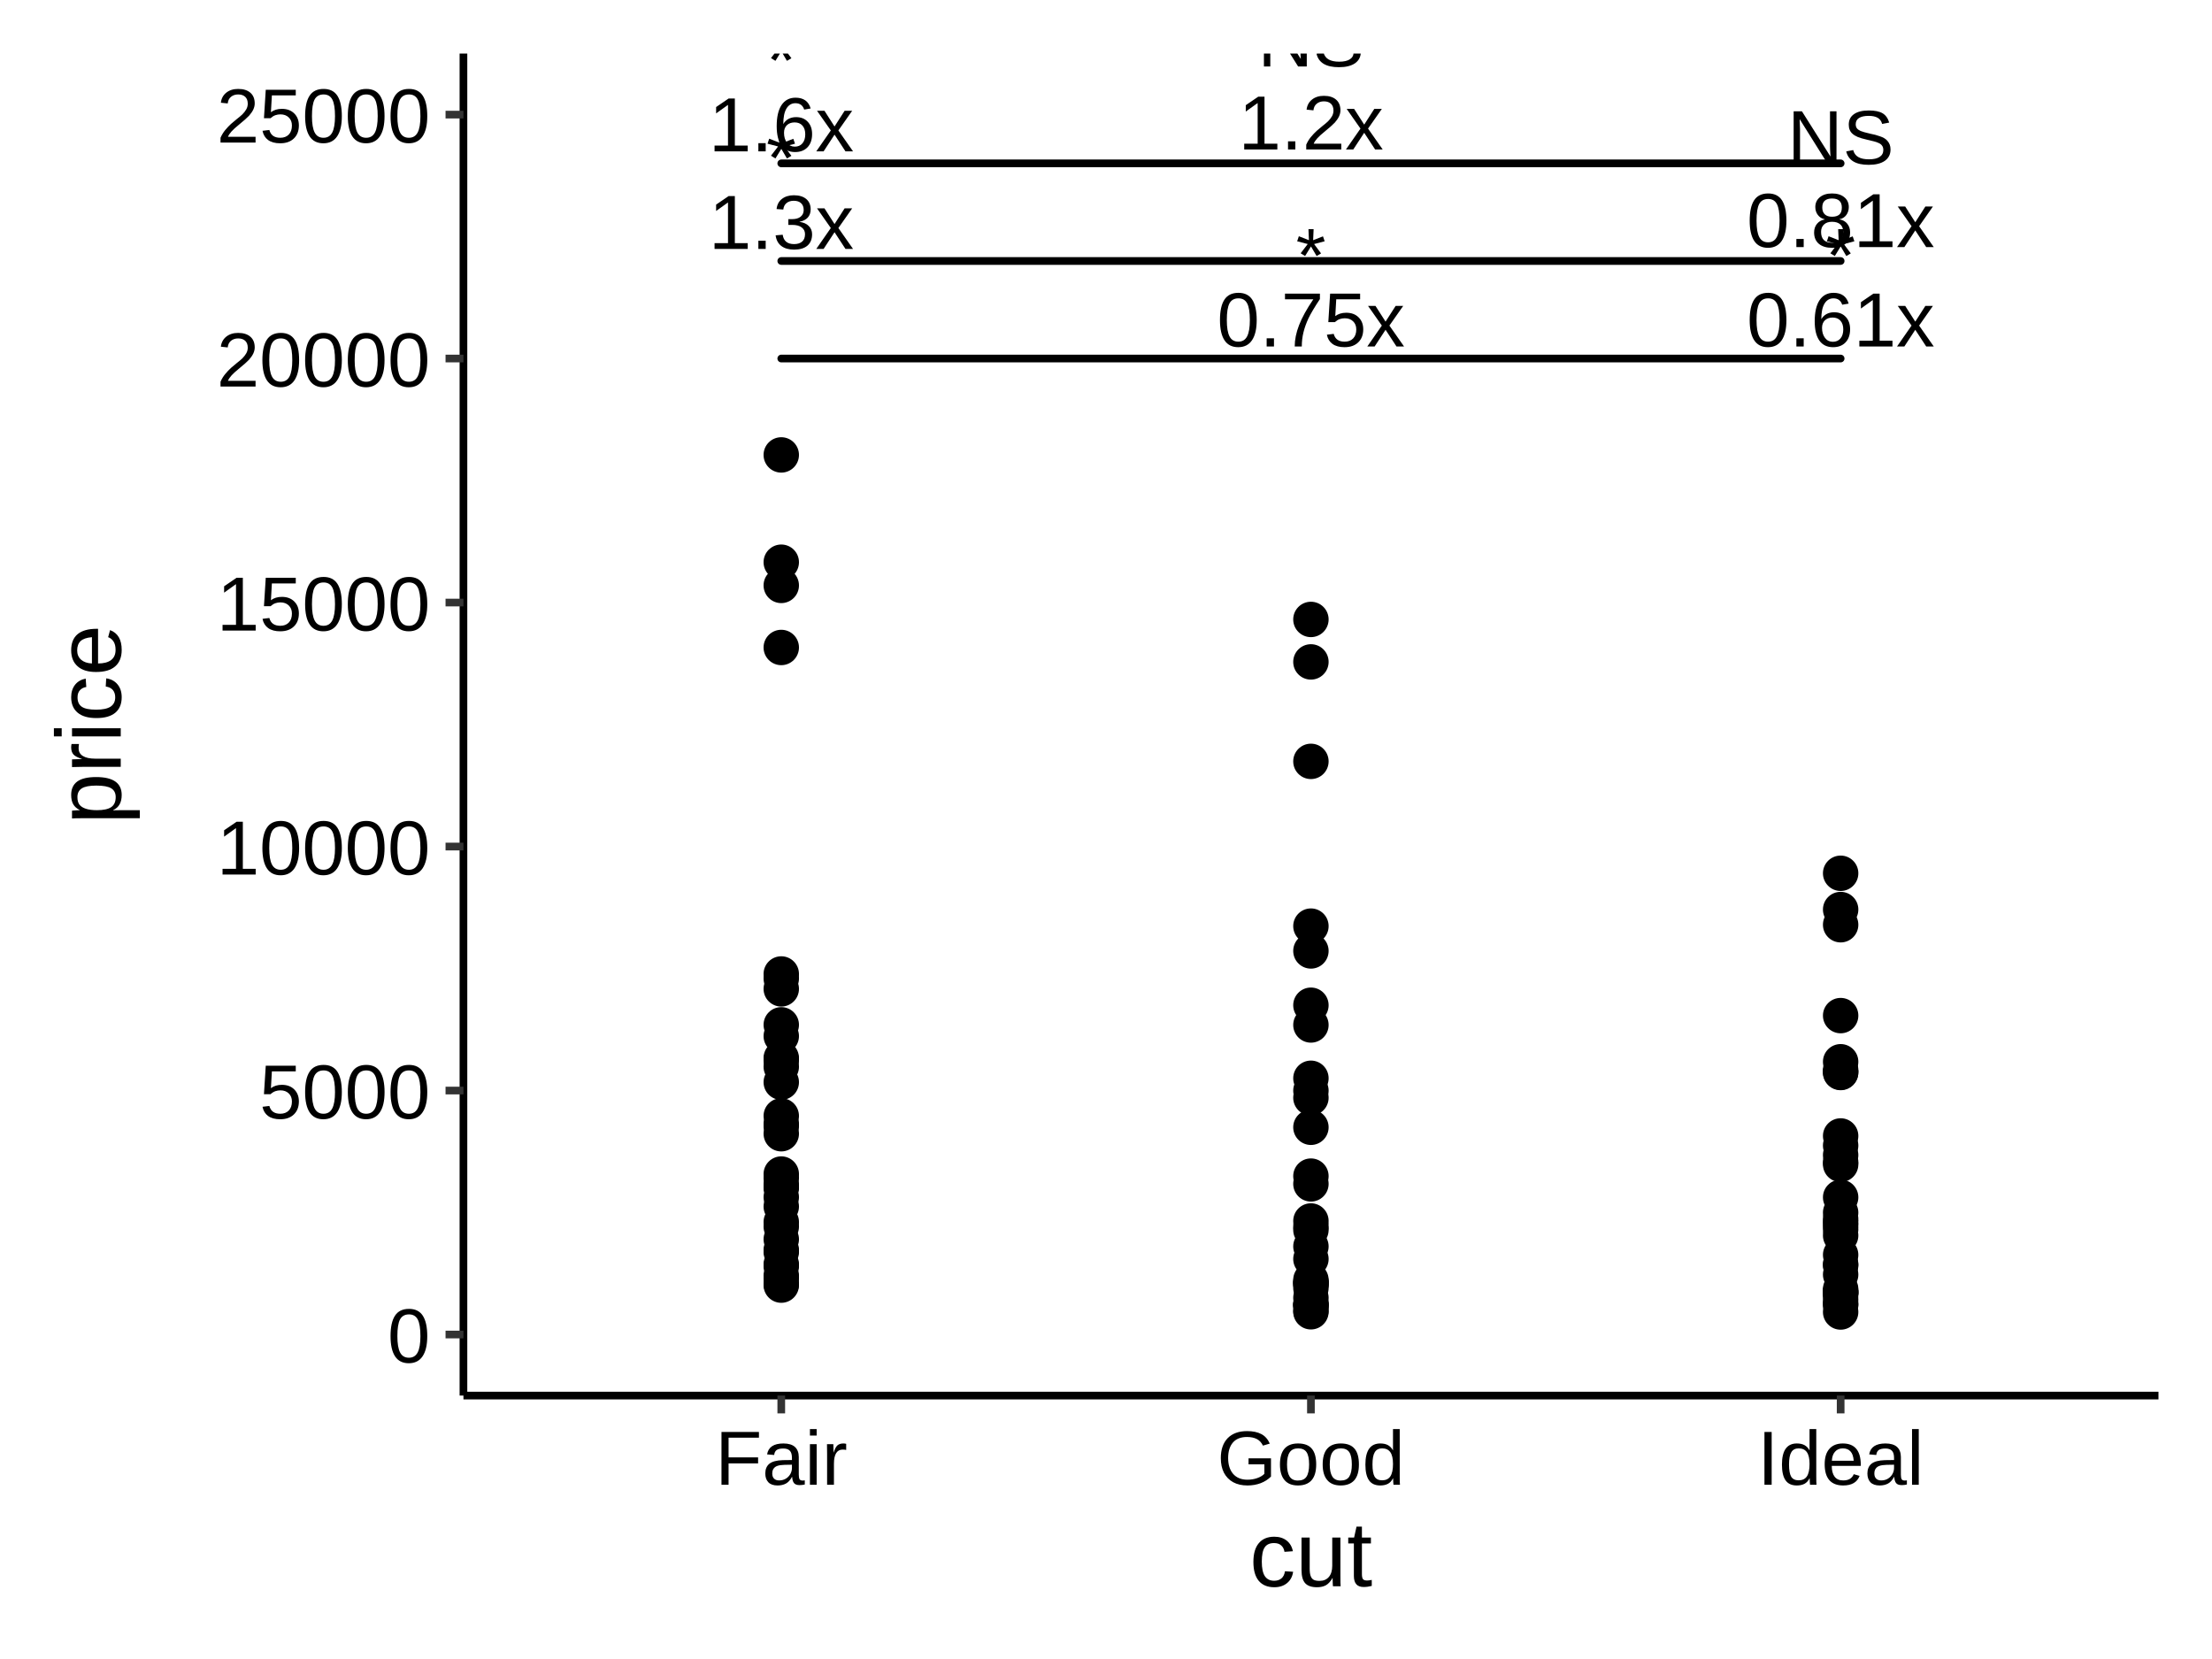
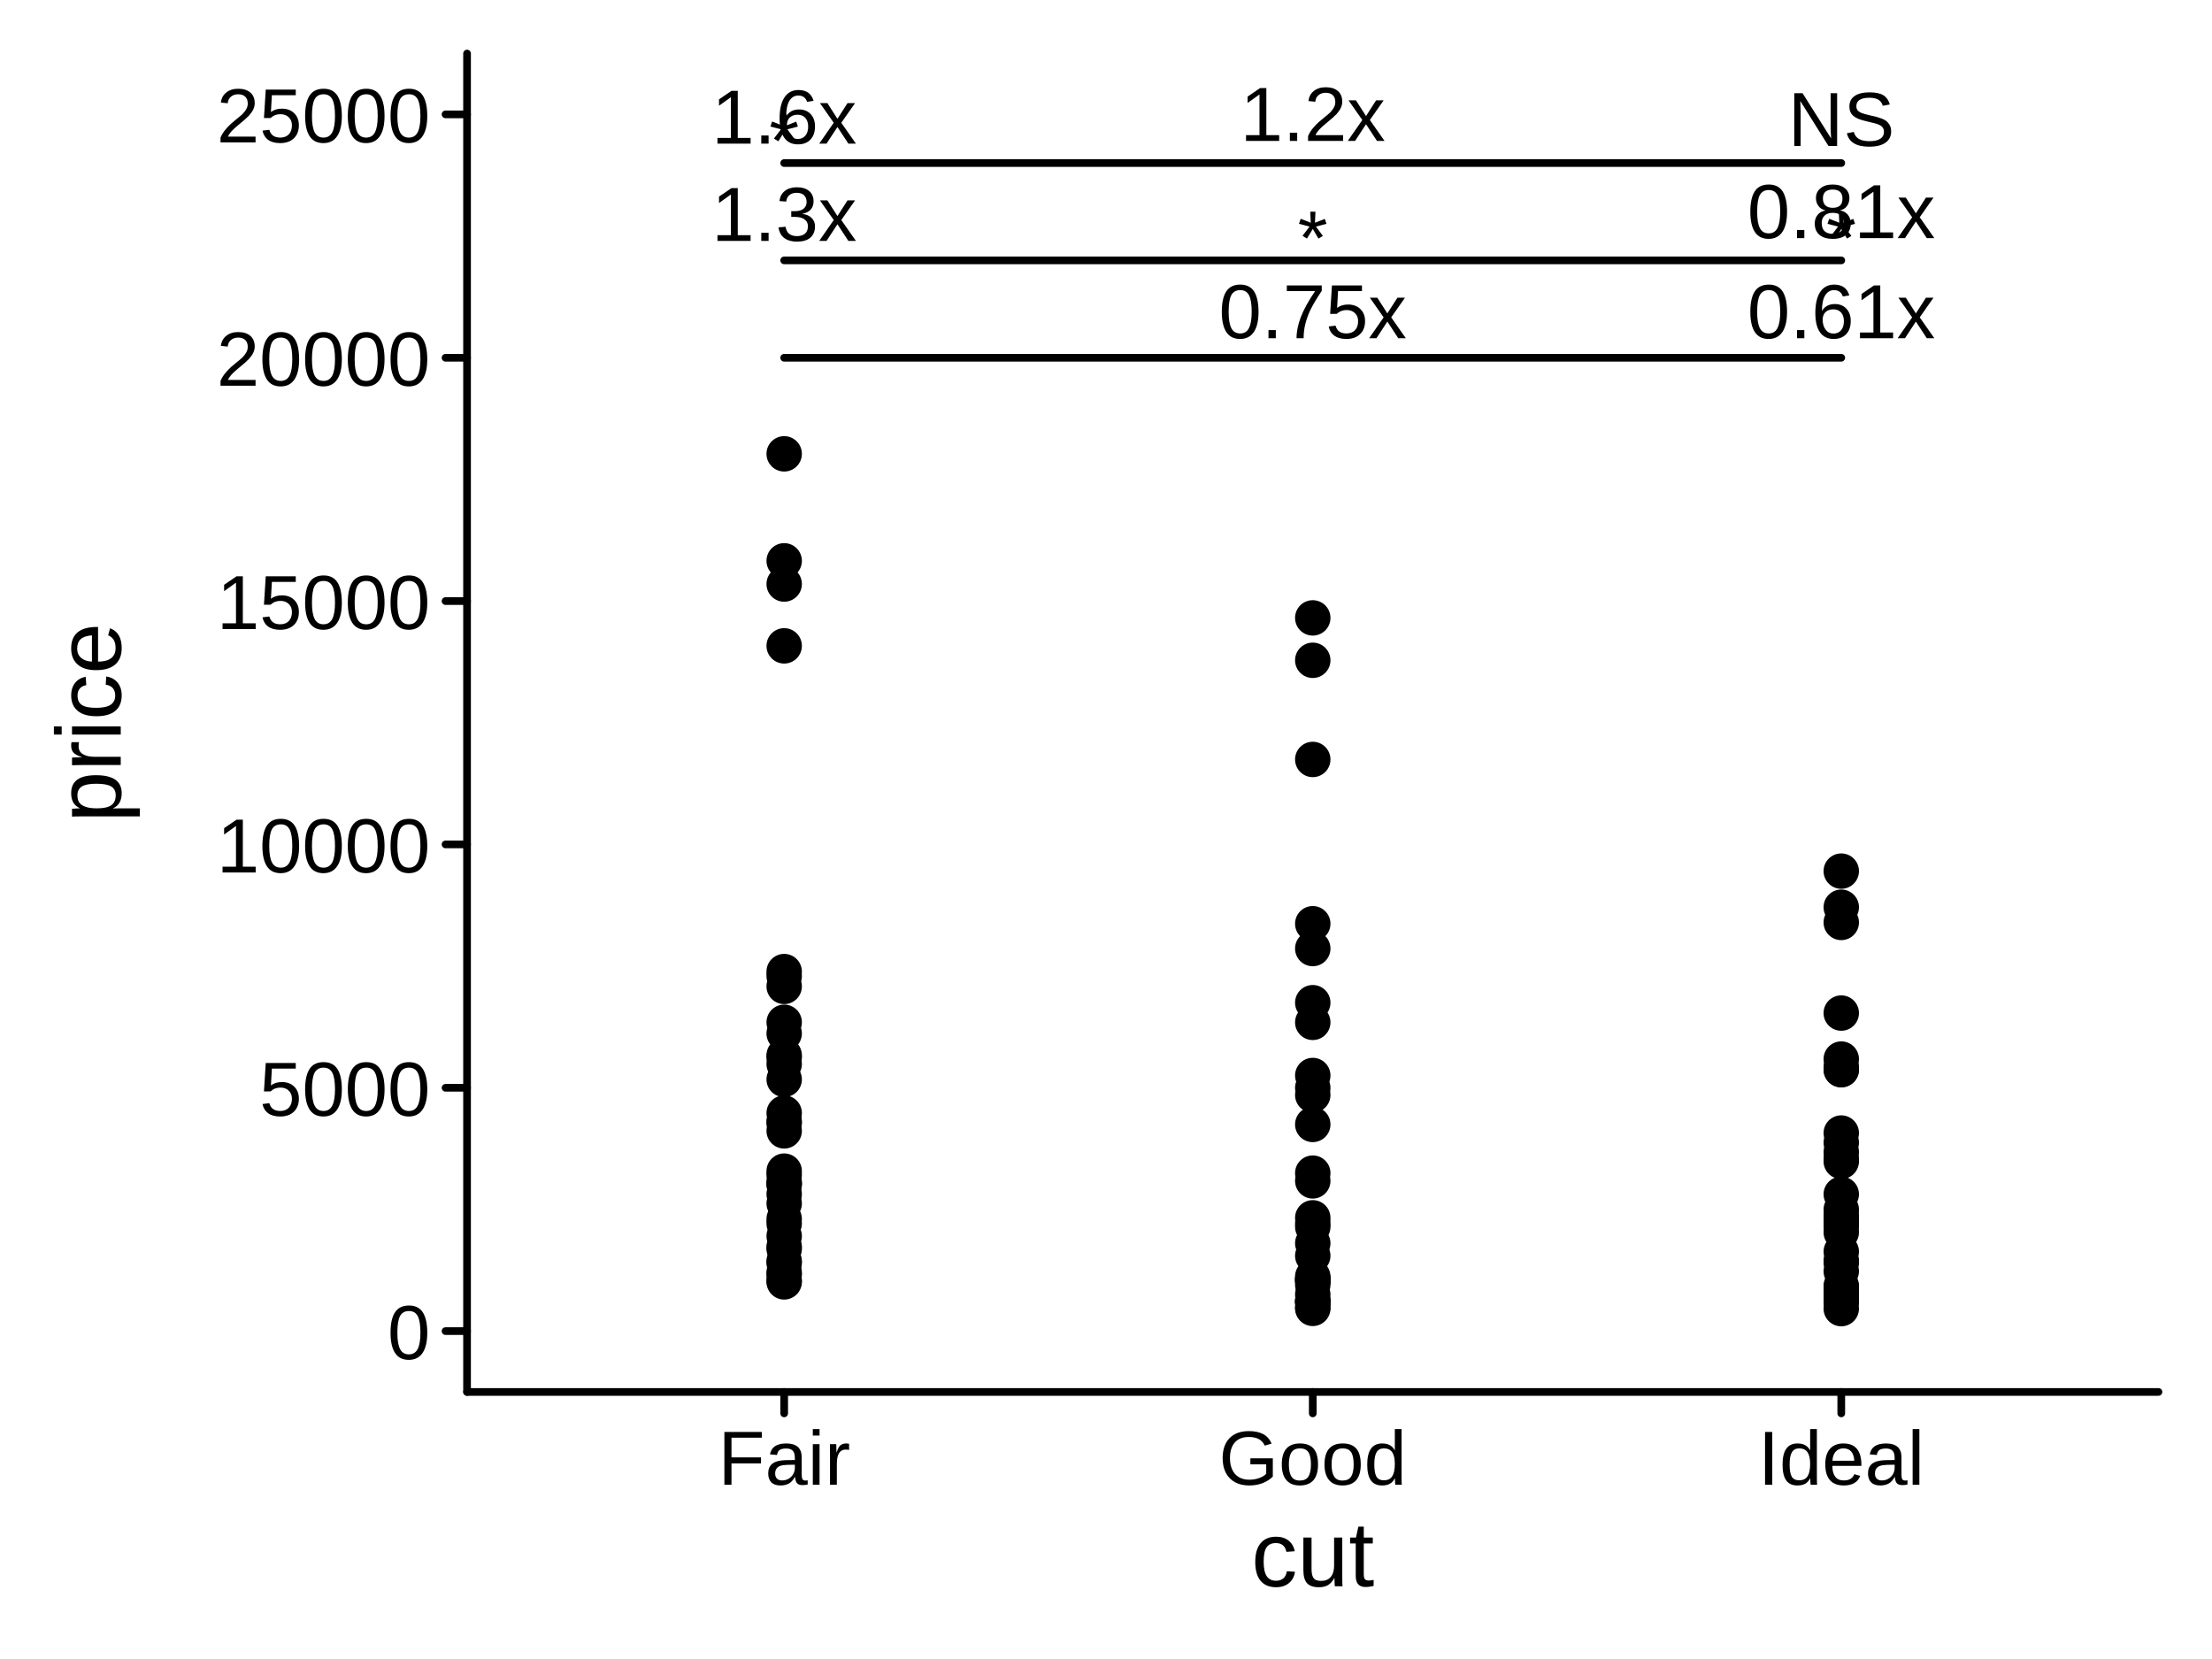
<svg xmlns="http://www.w3.org/2000/svg" class="svglite" width="288.00pt" height="216.00pt" viewBox="0 0 288.00 216.00">
  <defs>
    <style type="text/css">
    .svglite line, .svglite polyline, .svglite polygon, .svglite path, .svglite rect, .svglite circle {
      fill: none;
      stroke: #000000;
      stroke-linecap: round;
      stroke-linejoin: round;
      stroke-miterlimit: 10.00;
    }
    .svglite text {
      white-space: pre;
    }
  </style>
  </defs>
  <rect width="100%" height="100%" style="stroke: none; fill: none;" />
  <defs>
    <clipPath id="cpMC4wMHwyODguMDB8MC4wMHwyMTYuMDA=">
      <rect x="0.00" y="0.00" width="288.00" height="216.00" />
    </clipPath>
  </defs>
  <g clip-path="url(#cpMC4wMHwyODguMDB8MC4wMHwyMTYuMDA=)">
</g>
  <defs>
-     <clipPath id="cpNjAuMzR8MjgxLjAzfDYuOTd8MTgxLjcw">
-       <rect x="60.34" y="6.97" width="220.69" height="174.72" />
+     <clipPath id="cpNjAuODF8MjgxLjAzfDYuOTd8MTgxLjIz">
+       <rect x="60.81" y="6.97" width="220.22" height="174.26" />
    </clipPath>
  </defs>
-   <g clip-path="url(#cpNjAuMzR8MjgxLjAzfDYuOTd8MTgxLjcw)">
-     <circle cx="101.72" cy="154.52" r="1.95" style="stroke-width: 0.71; fill: #000000;" />
-     <circle cx="170.68" cy="99.13" r="1.95" style="stroke-width: 0.71; fill: #000000;" />
-     <circle cx="239.65" cy="160.86" r="1.95" style="stroke-width: 0.71; fill: #000000;" />
-     <circle cx="239.65" cy="113.70" r="1.95" style="stroke-width: 0.71; fill: #000000;" />
-     <circle cx="239.65" cy="157.88" r="1.95" style="stroke-width: 0.71; fill: #000000;" />
-     <circle cx="101.72" cy="84.30" r="1.95" style="stroke-width: 0.71; fill: #000000;" />
-     <circle cx="170.68" cy="168.98" r="1.95" style="stroke-width: 0.71; fill: #000000;" />
-     <circle cx="170.68" cy="167.22" r="1.95" style="stroke-width: 0.71; fill: #000000;" />
-     <circle cx="239.65" cy="138.24" r="1.95" style="stroke-width: 0.71; fill: #000000;" />
-     <circle cx="101.72" cy="163.01" r="1.95" style="stroke-width: 0.71; fill: #000000;" />
-     <circle cx="170.68" cy="123.81" r="1.95" style="stroke-width: 0.71; fill: #000000;" />
-     <circle cx="101.72" cy="153.39" r="1.95" style="stroke-width: 0.71; fill: #000000;" />
-     <circle cx="239.65" cy="163.38" r="1.95" style="stroke-width: 0.71; fill: #000000;" />
-     <circle cx="239.65" cy="168.60" r="1.95" style="stroke-width: 0.71; fill: #000000;" />
-     <circle cx="170.68" cy="169.87" r="1.95" style="stroke-width: 0.71; fill: #000000;" />
-     <circle cx="170.68" cy="170.79" r="1.95" style="stroke-width: 0.71; fill: #000000;" />
-     <circle cx="239.65" cy="159.53" r="1.95" style="stroke-width: 0.71; fill: #000000;" />
-     <circle cx="101.72" cy="167.32" r="1.95" style="stroke-width: 0.71; fill: #000000;" />
-     <circle cx="239.65" cy="160.06" r="1.95" style="stroke-width: 0.71; fill: #000000;" />
-     <circle cx="101.72" cy="154.62" r="1.95" style="stroke-width: 0.71; fill: #000000;" />
-     <circle cx="170.68" cy="166.89" r="1.95" style="stroke-width: 0.71; fill: #000000;" />
-     <circle cx="170.68" cy="153.13" r="1.95" style="stroke-width: 0.71; fill: #000000;" />
-     <circle cx="101.72" cy="166.40" r="1.95" style="stroke-width: 0.71; fill: #000000;" />
-     <circle cx="170.68" cy="146.77" r="1.95" style="stroke-width: 0.71; fill: #000000;" />
-     <circle cx="101.72" cy="73.20" r="1.95" style="stroke-width: 0.71; fill: #000000;" />
-     <circle cx="239.65" cy="169.20" r="1.95" style="stroke-width: 0.71; fill: #000000;" />
-     <circle cx="170.68" cy="142.00" r="1.95" style="stroke-width: 0.71; fill: #000000;" />
-     <circle cx="101.72" cy="133.43" r="1.95" style="stroke-width: 0.71; fill: #000000;" />
-     <circle cx="239.65" cy="159.14" r="1.95" style="stroke-width: 0.71; fill: #000000;" />
-     <circle cx="101.72" cy="164.85" r="1.95" style="stroke-width: 0.71; fill: #000000;" />
-     <circle cx="239.65" cy="120.40" r="1.95" style="stroke-width: 0.71; fill: #000000;" />
-     <circle cx="101.72" cy="137.75" r="1.95" style="stroke-width: 0.71; fill: #000000;" />
-     <circle cx="170.68" cy="140.39" r="1.95" style="stroke-width: 0.71; fill: #000000;" />
-     <circle cx="170.68" cy="158.97" r="1.95" style="stroke-width: 0.71; fill: #000000;" />
-     <circle cx="239.65" cy="132.23" r="1.95" style="stroke-width: 0.71; fill: #000000;" />
-     <circle cx="101.72" cy="134.90" r="1.95" style="stroke-width: 0.71; fill: #000000;" />
-     <circle cx="239.65" cy="155.89" r="1.95" style="stroke-width: 0.71; fill: #000000;" />
-     <circle cx="239.65" cy="139.31" r="1.95" style="stroke-width: 0.71; fill: #000000;" />
-     <circle cx="239.65" cy="168.27" r="1.95" style="stroke-width: 0.71; fill: #000000;" />
-     <circle cx="101.72" cy="126.81" r="1.95" style="stroke-width: 0.71; fill: #000000;" />
-     <circle cx="239.65" cy="149.15" r="1.95" style="stroke-width: 0.71; fill: #000000;" />
-     <circle cx="170.68" cy="170.01" r="1.95" style="stroke-width: 0.71; fill: #000000;" />
-     <circle cx="101.72" cy="138.89" r="1.95" style="stroke-width: 0.71; fill: #000000;" />
-     <circle cx="170.68" cy="154.14" r="1.95" style="stroke-width: 0.71; fill: #000000;" />
-     <circle cx="101.72" cy="159.71" r="1.95" style="stroke-width: 0.71; fill: #000000;" />
-     <circle cx="101.72" cy="167.15" r="1.95" style="stroke-width: 0.71; fill: #000000;" />
-     <circle cx="239.65" cy="139.64" r="1.95" style="stroke-width: 0.71; fill: #000000;" />
-     <circle cx="101.72" cy="127.41" r="1.95" style="stroke-width: 0.71; fill: #000000;" />
-     <circle cx="239.65" cy="118.42" r="1.95" style="stroke-width: 0.71; fill: #000000;" />
-     <circle cx="170.68" cy="142.93" r="1.95" style="stroke-width: 0.71; fill: #000000;" />
-     <circle cx="170.68" cy="130.88" r="1.95" style="stroke-width: 0.71; fill: #000000;" />
-     <circle cx="101.72" cy="159.10" r="1.95" style="stroke-width: 0.71; fill: #000000;" />
-     <circle cx="170.68" cy="167.07" r="1.95" style="stroke-width: 0.71; fill: #000000;" />
-     <circle cx="239.65" cy="167.84" r="1.95" style="stroke-width: 0.71; fill: #000000;" />
-     <circle cx="101.72" cy="154.30" r="1.95" style="stroke-width: 0.71; fill: #000000;" />
-     <circle cx="170.68" cy="166.64" r="1.95" style="stroke-width: 0.71; fill: #000000;" />
-     <circle cx="239.65" cy="168.27" r="1.95" style="stroke-width: 0.71; fill: #000000;" />
-     <circle cx="101.72" cy="152.86" r="1.95" style="stroke-width: 0.71; fill: #000000;" />
-     <circle cx="101.72" cy="147.61" r="1.95" style="stroke-width: 0.71; fill: #000000;" />
-     <circle cx="239.65" cy="169.90" r="1.95" style="stroke-width: 0.71; fill: #000000;" />
-     <circle cx="170.68" cy="169.75" r="1.95" style="stroke-width: 0.71; fill: #000000;" />
-     <circle cx="170.68" cy="162.28" r="1.95" style="stroke-width: 0.71; fill: #000000;" />
-     <circle cx="101.72" cy="138.02" r="1.95" style="stroke-width: 0.71; fill: #000000;" />
-     <circle cx="101.72" cy="145.29" r="1.95" style="stroke-width: 0.71; fill: #000000;" />
-     <circle cx="101.72" cy="161.35" r="1.95" style="stroke-width: 0.71; fill: #000000;" />
-     <circle cx="101.72" cy="155.87" r="1.95" style="stroke-width: 0.71; fill: #000000;" />
-     <circle cx="239.65" cy="164.59" r="1.95" style="stroke-width: 0.71; fill: #000000;" />
-     <circle cx="101.72" cy="59.23" r="1.95" style="stroke-width: 0.71; fill: #000000;" />
-     <circle cx="170.68" cy="170.63" r="1.95" style="stroke-width: 0.71; fill: #000000;" />
-     <circle cx="101.72" cy="146.58" r="1.95" style="stroke-width: 0.71; fill: #000000;" />
-     <circle cx="239.65" cy="158.70" r="1.95" style="stroke-width: 0.71; fill: #000000;" />
-     <circle cx="170.68" cy="167.13" r="1.95" style="stroke-width: 0.71; fill: #000000;" />
-     <circle cx="239.65" cy="165.95" r="1.95" style="stroke-width: 0.71; fill: #000000;" />
-     <circle cx="170.68" cy="163.92" r="1.95" style="stroke-width: 0.71; fill: #000000;" />
-     <circle cx="170.68" cy="159.68" r="1.95" style="stroke-width: 0.71; fill: #000000;" />
-     <circle cx="101.72" cy="162.74" r="1.95" style="stroke-width: 0.71; fill: #000000;" />
-     <circle cx="101.72" cy="157.09" r="1.95" style="stroke-width: 0.71; fill: #000000;" />
-     <circle cx="239.65" cy="151.29" r="1.95" style="stroke-width: 0.71; fill: #000000;" />
-     <circle cx="101.72" cy="140.90" r="1.95" style="stroke-width: 0.71; fill: #000000;" />
-     <circle cx="239.65" cy="147.90" r="1.95" style="stroke-width: 0.71; fill: #000000;" />
-     <circle cx="170.68" cy="167.69" r="1.95" style="stroke-width: 0.71; fill: #000000;" />
-     <circle cx="170.68" cy="160.14" r="1.95" style="stroke-width: 0.71; fill: #000000;" />
-     <circle cx="239.65" cy="151.60" r="1.95" style="stroke-width: 0.71; fill: #000000;" />
-     <circle cx="239.65" cy="164.76" r="1.95" style="stroke-width: 0.71; fill: #000000;" />
-     <circle cx="101.72" cy="128.75" r="1.95" style="stroke-width: 0.71; fill: #000000;" />
-     <circle cx="239.65" cy="168.09" r="1.95" style="stroke-width: 0.71; fill: #000000;" />
-     <circle cx="170.68" cy="169.97" r="1.95" style="stroke-width: 0.71; fill: #000000;" />
-     <circle cx="239.65" cy="169.76" r="1.95" style="stroke-width: 0.71; fill: #000000;" />
-     <circle cx="101.72" cy="166.08" r="1.95" style="stroke-width: 0.71; fill: #000000;" />
-     <circle cx="239.65" cy="150.39" r="1.95" style="stroke-width: 0.71; fill: #000000;" />
-     <circle cx="170.68" cy="120.58" r="1.95" style="stroke-width: 0.71; fill: #000000;" />
-     <circle cx="170.68" cy="80.65" r="1.95" style="stroke-width: 0.71; fill: #000000;" />
-     <circle cx="239.65" cy="139.60" r="1.95" style="stroke-width: 0.71; fill: #000000;" />
-     <circle cx="239.65" cy="170.82" r="1.95" style="stroke-width: 0.71; fill: #000000;" />
-     <circle cx="101.72" cy="164.61" r="1.95" style="stroke-width: 0.71; fill: #000000;" />
-     <circle cx="239.65" cy="168.33" r="1.95" style="stroke-width: 0.71; fill: #000000;" />
-     <circle cx="170.68" cy="86.18" r="1.95" style="stroke-width: 0.71; fill: #000000;" />
-     <circle cx="101.72" cy="146.36" r="1.95" style="stroke-width: 0.71; fill: #000000;" />
-     <circle cx="101.72" cy="76.22" r="1.95" style="stroke-width: 0.71; fill: #000000;" />
-     <circle cx="170.68" cy="133.45" r="1.95" style="stroke-width: 0.71; fill: #000000;" />
-     <line x1="101.72" y1="46.68" x2="239.65" y2="46.68" style="stroke-width: 1.00;" />
-     <text x="170.68" y="36.71" text-anchor="middle" style="font-size: 10.00px; font-family: &quot;Liberation Sans&quot;;" textLength="5.00px" lengthAdjust="spacingAndGlyphs">*</text>
-     <text x="170.68" y="45.11" text-anchor="middle" style="font-size: 10.00px; font-family: &quot;Liberation Sans&quot;;" textLength="28.20px" lengthAdjust="spacingAndGlyphs">0.75x</text>
-     <text x="239.65" y="36.71" text-anchor="middle" style="font-size: 10.00px; font-family: &quot;Liberation Sans&quot;;" textLength="5.00px" lengthAdjust="spacingAndGlyphs">*</text>
-     <text x="239.65" y="45.11" text-anchor="middle" style="font-size: 10.00px; font-family: &quot;Liberation Sans&quot;;" textLength="28.20px" lengthAdjust="spacingAndGlyphs">0.61x</text>
-     <line x1="101.72" y1="33.98" x2="239.65" y2="33.98" style="stroke-width: 1.00;" />
-     <text x="101.72" y="24.01" text-anchor="middle" style="font-size: 10.00px; font-family: &quot;Liberation Sans&quot;;" textLength="5.00px" lengthAdjust="spacingAndGlyphs">*</text>
-     <text x="101.72" y="32.41" text-anchor="middle" style="font-size: 10.00px; font-family: &quot;Liberation Sans&quot;;" textLength="21.83px" lengthAdjust="spacingAndGlyphs">1.3x</text>
-     <text x="239.65" y="21.37" text-anchor="middle" style="font-size: 10.00px; font-family: &quot;Liberation Sans&quot;;" textLength="13.83px" lengthAdjust="spacingAndGlyphs">NS</text>
-     <text x="239.65" y="32.17" text-anchor="middle" style="font-size: 10.00px; font-family: &quot;Liberation Sans&quot;;" textLength="28.20px" lengthAdjust="spacingAndGlyphs">0.81x</text>
-     <line x1="101.72" y1="21.27" x2="239.65" y2="21.27" style="stroke-width: 1.00;" />
-     <text x="101.72" y="11.30" text-anchor="middle" style="font-size: 10.00px; font-family: &quot;Liberation Sans&quot;;" textLength="5.00px" lengthAdjust="spacingAndGlyphs">*</text>
-     <text x="101.72" y="19.70" text-anchor="middle" style="font-size: 10.00px; font-family: &quot;Liberation Sans&quot;;" textLength="21.83px" lengthAdjust="spacingAndGlyphs">1.6x</text>
-     <text x="170.68" y="8.66" text-anchor="middle" style="font-size: 10.00px; font-family: &quot;Liberation Sans&quot;;" textLength="13.83px" lengthAdjust="spacingAndGlyphs">NS</text>
-     <text x="170.68" y="19.46" text-anchor="middle" style="font-size: 10.00px; font-family: &quot;Liberation Sans&quot;;" textLength="21.83px" lengthAdjust="spacingAndGlyphs">1.2x</text>
+   <g clip-path="url(#cpNjAuODF8MjgxLjAzfDYuOTd8MTgxLjIz)">
+     <circle cx="102.10" cy="154.13" r="1.95" style="stroke-width: 0.71; fill: #000000;" />
+     <circle cx="170.92" cy="98.88" r="1.95" style="stroke-width: 0.71; fill: #000000;" />
+     <circle cx="239.73" cy="160.45" r="1.95" style="stroke-width: 0.71; fill: #000000;" />
+     <circle cx="239.73" cy="113.42" r="1.95" style="stroke-width: 0.71; fill: #000000;" />
+     <circle cx="239.73" cy="157.48" r="1.95" style="stroke-width: 0.71; fill: #000000;" />
+     <circle cx="102.10" cy="84.09" r="1.95" style="stroke-width: 0.71; fill: #000000;" />
+     <circle cx="170.92" cy="168.55" r="1.95" style="stroke-width: 0.71; fill: #000000;" />
+     <circle cx="170.92" cy="166.79" r="1.95" style="stroke-width: 0.71; fill: #000000;" />
+     <circle cx="239.73" cy="137.89" r="1.95" style="stroke-width: 0.71; fill: #000000;" />
+     <circle cx="102.10" cy="162.60" r="1.95" style="stroke-width: 0.71; fill: #000000;" />
+     <circle cx="170.92" cy="123.50" r="1.95" style="stroke-width: 0.71; fill: #000000;" />
+     <circle cx="102.10" cy="153.00" r="1.95" style="stroke-width: 0.71; fill: #000000;" />
+     <circle cx="239.73" cy="162.96" r="1.95" style="stroke-width: 0.71; fill: #000000;" />
+     <circle cx="239.73" cy="168.16" r="1.95" style="stroke-width: 0.71; fill: #000000;" />
+     <circle cx="170.92" cy="169.43" r="1.95" style="stroke-width: 0.71; fill: #000000;" />
+     <circle cx="170.92" cy="170.35" r="1.95" style="stroke-width: 0.71; fill: #000000;" />
+     <circle cx="239.73" cy="159.12" r="1.95" style="stroke-width: 0.71; fill: #000000;" />
+     <circle cx="102.10" cy="166.90" r="1.95" style="stroke-width: 0.71; fill: #000000;" />
+     <circle cx="239.73" cy="159.65" r="1.95" style="stroke-width: 0.71; fill: #000000;" />
+     <circle cx="102.10" cy="154.23" r="1.95" style="stroke-width: 0.71; fill: #000000;" />
+     <circle cx="170.92" cy="166.47" r="1.95" style="stroke-width: 0.71; fill: #000000;" />
+     <circle cx="170.92" cy="152.74" r="1.95" style="stroke-width: 0.71; fill: #000000;" />
+     <circle cx="102.10" cy="165.97" r="1.95" style="stroke-width: 0.71; fill: #000000;" />
+     <circle cx="170.92" cy="146.40" r="1.95" style="stroke-width: 0.71; fill: #000000;" />
+     <circle cx="102.10" cy="73.02" r="1.95" style="stroke-width: 0.71; fill: #000000;" />
+     <circle cx="239.73" cy="168.77" r="1.95" style="stroke-width: 0.71; fill: #000000;" />
+     <circle cx="170.92" cy="141.64" r="1.95" style="stroke-width: 0.71; fill: #000000;" />
+     <circle cx="102.10" cy="133.10" r="1.95" style="stroke-width: 0.71; fill: #000000;" />
+     <circle cx="239.73" cy="158.74" r="1.95" style="stroke-width: 0.71; fill: #000000;" />
+     <circle cx="102.10" cy="164.43" r="1.95" style="stroke-width: 0.71; fill: #000000;" />
+     <circle cx="239.73" cy="120.10" r="1.95" style="stroke-width: 0.71; fill: #000000;" />
+     <circle cx="102.10" cy="137.40" r="1.95" style="stroke-width: 0.71; fill: #000000;" />
+     <circle cx="170.92" cy="140.03" r="1.95" style="stroke-width: 0.71; fill: #000000;" />
+     <circle cx="170.92" cy="158.56" r="1.95" style="stroke-width: 0.71; fill: #000000;" />
+     <circle cx="239.73" cy="131.90" r="1.95" style="stroke-width: 0.71; fill: #000000;" />
+     <circle cx="102.10" cy="134.56" r="1.95" style="stroke-width: 0.71; fill: #000000;" />
+     <circle cx="239.73" cy="155.49" r="1.95" style="stroke-width: 0.71; fill: #000000;" />
+     <circle cx="239.73" cy="138.96" r="1.95" style="stroke-width: 0.71; fill: #000000;" />
+     <circle cx="239.73" cy="167.84" r="1.95" style="stroke-width: 0.71; fill: #000000;" />
+     <circle cx="102.10" cy="126.50" r="1.95" style="stroke-width: 0.71; fill: #000000;" />
+     <circle cx="239.73" cy="148.77" r="1.95" style="stroke-width: 0.71; fill: #000000;" />
+     <circle cx="170.92" cy="169.58" r="1.95" style="stroke-width: 0.71; fill: #000000;" />
+     <circle cx="102.10" cy="138.54" r="1.95" style="stroke-width: 0.71; fill: #000000;" />
+     <circle cx="170.92" cy="153.75" r="1.95" style="stroke-width: 0.71; fill: #000000;" />
+     <circle cx="102.10" cy="159.30" r="1.95" style="stroke-width: 0.71; fill: #000000;" />
+     <circle cx="102.10" cy="166.72" r="1.95" style="stroke-width: 0.71; fill: #000000;" />
+     <circle cx="239.73" cy="139.28" r="1.95" style="stroke-width: 0.71; fill: #000000;" />
+     <circle cx="102.10" cy="127.09" r="1.95" style="stroke-width: 0.71; fill: #000000;" />
+     <circle cx="239.73" cy="118.12" r="1.95" style="stroke-width: 0.71; fill: #000000;" />
+     <circle cx="170.92" cy="142.57" r="1.95" style="stroke-width: 0.71; fill: #000000;" />
+     <circle cx="170.92" cy="130.55" r="1.95" style="stroke-width: 0.71; fill: #000000;" />
+     <circle cx="102.10" cy="158.70" r="1.95" style="stroke-width: 0.71; fill: #000000;" />
+     <circle cx="170.92" cy="166.64" r="1.95" style="stroke-width: 0.71; fill: #000000;" />
+     <circle cx="239.73" cy="167.41" r="1.95" style="stroke-width: 0.71; fill: #000000;" />
+     <circle cx="102.10" cy="153.91" r="1.95" style="stroke-width: 0.71; fill: #000000;" />
+     <circle cx="170.92" cy="166.21" r="1.95" style="stroke-width: 0.71; fill: #000000;" />
+     <circle cx="239.73" cy="167.84" r="1.95" style="stroke-width: 0.71; fill: #000000;" />
+     <circle cx="102.10" cy="152.48" r="1.95" style="stroke-width: 0.71; fill: #000000;" />
+     <circle cx="102.10" cy="147.24" r="1.95" style="stroke-width: 0.71; fill: #000000;" />
+     <circle cx="239.73" cy="169.46" r="1.95" style="stroke-width: 0.71; fill: #000000;" />
+     <circle cx="170.92" cy="169.31" r="1.95" style="stroke-width: 0.71; fill: #000000;" />
+     <circle cx="170.92" cy="161.87" r="1.95" style="stroke-width: 0.71; fill: #000000;" />
+     <circle cx="102.10" cy="137.67" r="1.95" style="stroke-width: 0.71; fill: #000000;" />
+     <circle cx="102.10" cy="144.92" r="1.95" style="stroke-width: 0.71; fill: #000000;" />
+     <circle cx="102.10" cy="160.94" r="1.95" style="stroke-width: 0.71; fill: #000000;" />
+     <circle cx="102.10" cy="155.47" r="1.95" style="stroke-width: 0.71; fill: #000000;" />
+     <circle cx="239.73" cy="164.17" r="1.95" style="stroke-width: 0.71; fill: #000000;" />
+     <circle cx="102.10" cy="59.09" r="1.95" style="stroke-width: 0.71; fill: #000000;" />
+     <circle cx="170.92" cy="170.20" r="1.95" style="stroke-width: 0.71; fill: #000000;" />
+     <circle cx="102.10" cy="146.21" r="1.95" style="stroke-width: 0.71; fill: #000000;" />
+     <circle cx="239.73" cy="158.29" r="1.95" style="stroke-width: 0.71; fill: #000000;" />
+     <circle cx="170.92" cy="166.71" r="1.95" style="stroke-width: 0.71; fill: #000000;" />
+     <circle cx="239.73" cy="165.52" r="1.95" style="stroke-width: 0.71; fill: #000000;" />
+     <circle cx="170.92" cy="163.50" r="1.95" style="stroke-width: 0.71; fill: #000000;" />
+     <circle cx="170.92" cy="159.27" r="1.95" style="stroke-width: 0.71; fill: #000000;" />
+     <circle cx="102.10" cy="162.33" r="1.95" style="stroke-width: 0.71; fill: #000000;" />
+     <circle cx="102.10" cy="156.69" r="1.95" style="stroke-width: 0.71; fill: #000000;" />
+     <circle cx="239.73" cy="150.91" r="1.95" style="stroke-width: 0.71; fill: #000000;" />
+     <circle cx="102.10" cy="140.54" r="1.95" style="stroke-width: 0.71; fill: #000000;" />
+     <circle cx="239.73" cy="147.52" r="1.95" style="stroke-width: 0.71; fill: #000000;" />
+     <circle cx="170.92" cy="167.27" r="1.95" style="stroke-width: 0.71; fill: #000000;" />
+     <circle cx="170.92" cy="159.73" r="1.95" style="stroke-width: 0.71; fill: #000000;" />
+     <circle cx="239.73" cy="151.21" r="1.95" style="stroke-width: 0.71; fill: #000000;" />
+     <circle cx="239.73" cy="164.34" r="1.95" style="stroke-width: 0.71; fill: #000000;" />
+     <circle cx="102.10" cy="128.43" r="1.95" style="stroke-width: 0.71; fill: #000000;" />
+     <circle cx="239.73" cy="167.66" r="1.95" style="stroke-width: 0.71; fill: #000000;" />
+     <circle cx="170.92" cy="169.53" r="1.95" style="stroke-width: 0.71; fill: #000000;" />
+     <circle cx="239.73" cy="169.33" r="1.95" style="stroke-width: 0.71; fill: #000000;" />
+     <circle cx="102.10" cy="165.66" r="1.95" style="stroke-width: 0.71; fill: #000000;" />
+     <circle cx="239.73" cy="150.00" r="1.95" style="stroke-width: 0.71; fill: #000000;" />
+     <circle cx="170.92" cy="120.27" r="1.95" style="stroke-width: 0.71; fill: #000000;" />
+     <circle cx="170.92" cy="80.45" r="1.95" style="stroke-width: 0.71; fill: #000000;" />
+     <circle cx="239.73" cy="139.24" r="1.95" style="stroke-width: 0.71; fill: #000000;" />
+     <circle cx="239.73" cy="170.38" r="1.95" style="stroke-width: 0.71; fill: #000000;" />
+     <circle cx="102.10" cy="164.19" r="1.95" style="stroke-width: 0.71; fill: #000000;" />
+     <circle cx="239.73" cy="167.90" r="1.95" style="stroke-width: 0.71; fill: #000000;" />
+     <circle cx="170.92" cy="85.97" r="1.95" style="stroke-width: 0.71; fill: #000000;" />
+     <circle cx="102.10" cy="145.99" r="1.95" style="stroke-width: 0.71; fill: #000000;" />
+     <circle cx="102.10" cy="76.04" r="1.95" style="stroke-width: 0.71; fill: #000000;" />
+     <circle cx="170.92" cy="133.11" r="1.95" style="stroke-width: 0.71; fill: #000000;" />
+     <line x1="102.10" y1="46.58" x2="239.73" y2="46.58" style="stroke-width: 1.00;" />
+     <text x="170.92" y="34.44" text-anchor="middle" style="font-size: 10.00px; font-family: &quot;Liberation Sans&quot;;" textLength="5.00px" lengthAdjust="spacingAndGlyphs">*</text>
+     <text x="170.92" y="44.04" text-anchor="middle" style="font-size: 10.00px; font-family: &quot;Liberation Sans&quot;;" textLength="28.20px" lengthAdjust="spacingAndGlyphs">0.75x</text>
+     <text x="239.73" y="34.44" text-anchor="middle" style="font-size: 10.00px; font-family: &quot;Liberation Sans&quot;;" textLength="5.00px" lengthAdjust="spacingAndGlyphs">*</text>
+     <text x="239.73" y="44.04" text-anchor="middle" style="font-size: 10.00px; font-family: &quot;Liberation Sans&quot;;" textLength="28.20px" lengthAdjust="spacingAndGlyphs">0.61x</text>
+     <line x1="102.10" y1="33.90" x2="239.73" y2="33.90" style="stroke-width: 1.00;" />
+     <text x="102.10" y="21.77" text-anchor="middle" style="font-size: 10.00px; font-family: &quot;Liberation Sans&quot;;" textLength="5.00px" lengthAdjust="spacingAndGlyphs">*</text>
+     <text x="102.10" y="31.37" text-anchor="middle" style="font-size: 10.00px; font-family: &quot;Liberation Sans&quot;;" textLength="21.83px" lengthAdjust="spacingAndGlyphs">1.3x</text>
+     <text x="239.73" y="19.01" text-anchor="middle" style="font-size: 10.00px; font-family: &quot;Liberation Sans&quot;;" textLength="13.83px" lengthAdjust="spacingAndGlyphs">NS</text>
+     <text x="239.73" y="31.01" text-anchor="middle" style="font-size: 10.00px; font-family: &quot;Liberation Sans&quot;;" textLength="28.20px" lengthAdjust="spacingAndGlyphs">0.81x</text>
+     <line x1="102.10" y1="21.23" x2="239.73" y2="21.23" style="stroke-width: 1.00;" />
+     <text x="102.10" y="9.10" text-anchor="middle" style="font-size: 10.00px; font-family: &quot;Liberation Sans&quot;;" textLength="5.00px" lengthAdjust="spacingAndGlyphs">*</text>
+     <text x="102.10" y="18.70" text-anchor="middle" style="font-size: 10.00px; font-family: &quot;Liberation Sans&quot;;" textLength="21.83px" lengthAdjust="spacingAndGlyphs">1.6x</text>
+     <text x="170.92" y="6.34" text-anchor="middle" style="font-size: 10.00px; font-family: &quot;Liberation Sans&quot;;" textLength="13.83px" lengthAdjust="spacingAndGlyphs">NS</text>
+     <text x="170.92" y="18.34" text-anchor="middle" style="font-size: 10.00px; font-family: &quot;Liberation Sans&quot;;" textLength="21.83px" lengthAdjust="spacingAndGlyphs">1.2x</text>
  </g>
  <g clip-path="url(#cpMC4wMHwyODguMDB8MC4wMHwyMTYuMDA=)">
-     <polyline points="60.34,181.70 60.34,6.97 " style="stroke-width: 1.00; stroke-linecap: butt;" />
-     <text x="56.02" y="177.40" text-anchor="end" style="font-size: 10.00px; font-family: &quot;Liberation Sans&quot;;" textLength="6.36px" lengthAdjust="spacingAndGlyphs">0</text>
-     <text x="56.02" y="145.63" text-anchor="end" style="font-size: 10.00px; font-family: &quot;Liberation Sans&quot;;" textLength="25.46px" lengthAdjust="spacingAndGlyphs">5000</text>
-     <text x="56.02" y="113.87" text-anchor="end" style="font-size: 10.00px; font-family: &quot;Liberation Sans&quot;;" textLength="31.82px" lengthAdjust="spacingAndGlyphs">10000</text>
-     <text x="56.02" y="82.10" text-anchor="end" style="font-size: 10.00px; font-family: &quot;Liberation Sans&quot;;" textLength="31.82px" lengthAdjust="spacingAndGlyphs">15000</text>
-     <text x="56.02" y="50.33" text-anchor="end" style="font-size: 10.00px; font-family: &quot;Liberation Sans&quot;;" textLength="31.82px" lengthAdjust="spacingAndGlyphs">20000</text>
-     <text x="56.02" y="18.56" text-anchor="end" style="font-size: 10.00px; font-family: &quot;Liberation Sans&quot;;" textLength="31.82px" lengthAdjust="spacingAndGlyphs">25000</text>
-     <polyline points="58.01,173.75 60.34,173.75 " style="stroke-width: 1.00; stroke: #333333; stroke-linecap: butt;" />
-     <polyline points="58.01,141.99 60.34,141.99 " style="stroke-width: 1.00; stroke: #333333; stroke-linecap: butt;" />
-     <polyline points="58.01,110.22 60.34,110.22 " style="stroke-width: 1.00; stroke: #333333; stroke-linecap: butt;" />
-     <polyline points="58.01,78.45 60.34,78.45 " style="stroke-width: 1.00; stroke: #333333; stroke-linecap: butt;" />
-     <polyline points="58.01,46.68 60.34,46.68 " style="stroke-width: 1.00; stroke: #333333; stroke-linecap: butt;" />
-     <polyline points="58.01,14.92 60.34,14.92 " style="stroke-width: 1.00; stroke: #333333; stroke-linecap: butt;" />
-     <polyline points="60.34,181.70 281.03,181.70 " style="stroke-width: 1.00; stroke-linecap: butt;" />
-     <polyline points="101.72,184.02 101.72,181.70 " style="stroke-width: 1.00; stroke: #333333; stroke-linecap: butt;" />
-     <polyline points="170.68,184.02 170.68,181.70 " style="stroke-width: 1.00; stroke: #333333; stroke-linecap: butt;" />
-     <polyline points="239.65,184.02 239.65,181.70 " style="stroke-width: 1.00; stroke: #333333; stroke-linecap: butt;" />
-     <text x="101.72" y="193.31" text-anchor="middle" style="font-size: 10.00px; font-family: &quot;Liberation Sans&quot;;" textLength="17.86px" lengthAdjust="spacingAndGlyphs">Fair</text>
-     <text x="170.68" y="193.31" text-anchor="middle" style="font-size: 10.00px; font-family: &quot;Liberation Sans&quot;;" textLength="26.34px" lengthAdjust="spacingAndGlyphs">Good</text>
-     <text x="239.65" y="193.31" text-anchor="middle" style="font-size: 10.00px; font-family: &quot;Liberation Sans&quot;;" textLength="24.36px" lengthAdjust="spacingAndGlyphs">Ideal</text>
-     <text x="170.68" y="206.53" text-anchor="middle" style="font-size: 12.00px; font-family: &quot;Liberation Sans&quot;;" textLength="18.92px" lengthAdjust="spacingAndGlyphs">cut</text>
-     <text transform="translate(15.72,94.34) rotate(-90)" text-anchor="middle" style="font-size: 12.00px; font-family: &quot;Liberation Sans&quot;;" textLength="29.87px" lengthAdjust="spacingAndGlyphs">price</text>
+     <polyline points="60.81,181.23 60.81,6.97 " style="stroke-width: 1.00;" />
+     <text x="56.02" y="176.96" text-anchor="end" style="font-size: 10.00px; font-family: &quot;Liberation Sans&quot;;" textLength="6.36px" lengthAdjust="spacingAndGlyphs">0</text>
+     <text x="56.02" y="145.27" text-anchor="end" style="font-size: 10.00px; font-family: &quot;Liberation Sans&quot;;" textLength="25.46px" lengthAdjust="spacingAndGlyphs">5000</text>
+     <text x="56.02" y="113.59" text-anchor="end" style="font-size: 10.00px; font-family: &quot;Liberation Sans&quot;;" textLength="31.82px" lengthAdjust="spacingAndGlyphs">10000</text>
+     <text x="56.02" y="81.91" text-anchor="end" style="font-size: 10.00px; font-family: &quot;Liberation Sans&quot;;" textLength="31.82px" lengthAdjust="spacingAndGlyphs">15000</text>
+     <text x="56.02" y="50.22" text-anchor="end" style="font-size: 10.00px; font-family: &quot;Liberation Sans&quot;;" textLength="31.82px" lengthAdjust="spacingAndGlyphs">20000</text>
+     <text x="56.02" y="18.54" text-anchor="end" style="font-size: 10.00px; font-family: &quot;Liberation Sans&quot;;" textLength="31.82px" lengthAdjust="spacingAndGlyphs">25000</text>
+     <polyline points="58.01,173.31 60.81,173.31 " style="stroke-width: 1.00;" />
+     <polyline points="58.01,141.63 60.81,141.63 " style="stroke-width: 1.00;" />
+     <polyline points="58.01,109.94 60.81,109.94 " style="stroke-width: 1.00;" />
+     <polyline points="58.01,78.26 60.81,78.26 " style="stroke-width: 1.00;" />
+     <polyline points="58.01,46.58 60.81,46.58 " style="stroke-width: 1.00;" />
+     <polyline points="58.01,14.89 60.81,14.89 " style="stroke-width: 1.00;" />
+     <polyline points="60.81,181.23 281.03,181.23 " style="stroke-width: 1.00;" />
+     <polyline points="102.10,184.02 102.10,181.23 " style="stroke-width: 1.00;" />
+     <polyline points="170.92,184.02 170.92,181.23 " style="stroke-width: 1.00;" />
+     <polyline points="239.73,184.02 239.73,181.23 " style="stroke-width: 1.00;" />
+     <text x="102.10" y="193.31" text-anchor="middle" style="font-size: 10.00px; font-family: &quot;Liberation Sans&quot;;" textLength="17.86px" lengthAdjust="spacingAndGlyphs">Fair</text>
+     <text x="170.92" y="193.31" text-anchor="middle" style="font-size: 10.00px; font-family: &quot;Liberation Sans&quot;;" textLength="26.34px" lengthAdjust="spacingAndGlyphs">Good</text>
+     <text x="239.73" y="193.31" text-anchor="middle" style="font-size: 10.00px; font-family: &quot;Liberation Sans&quot;;" textLength="24.36px" lengthAdjust="spacingAndGlyphs">Ideal</text>
+     <text x="170.92" y="206.53" text-anchor="middle" style="font-size: 12.00px; font-family: &quot;Liberation Sans&quot;;" textLength="18.92px" lengthAdjust="spacingAndGlyphs">cut</text>
+     <text transform="translate(15.72,94.10) rotate(-90)" text-anchor="middle" style="font-size: 12.00px; font-family: &quot;Liberation Sans&quot;;" textLength="29.87px" lengthAdjust="spacingAndGlyphs">price</text>
  </g>
</svg>
